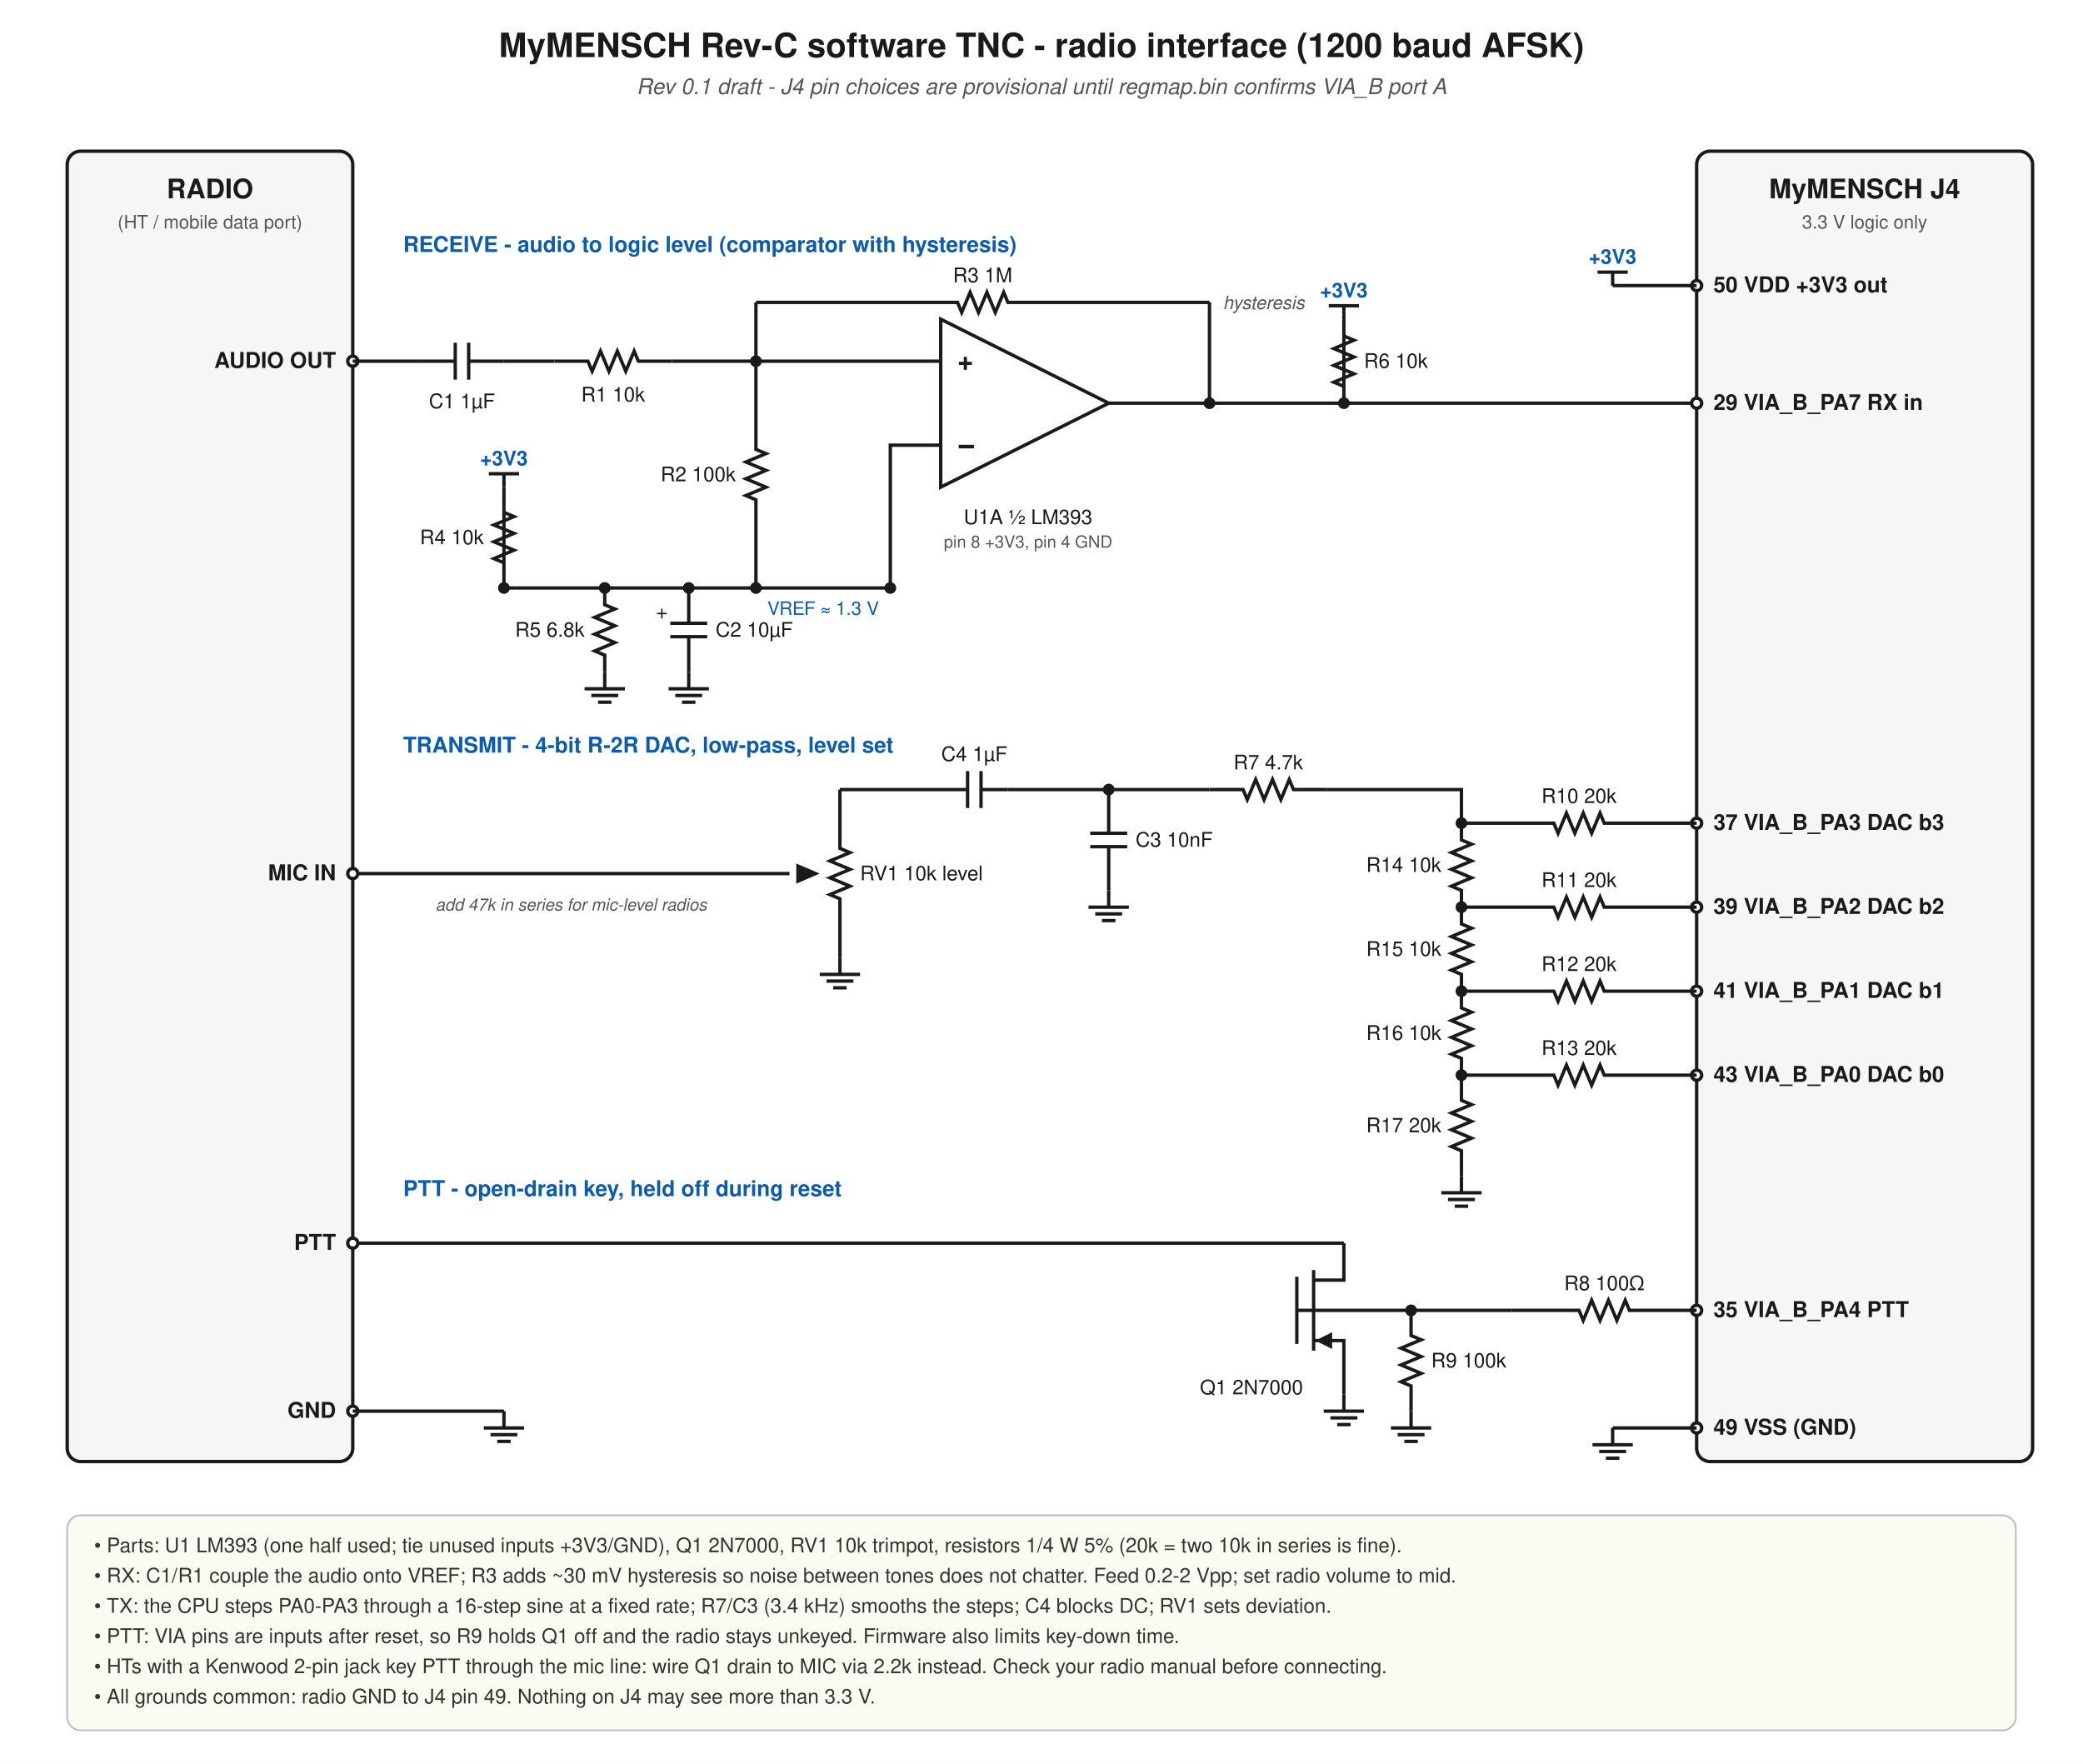
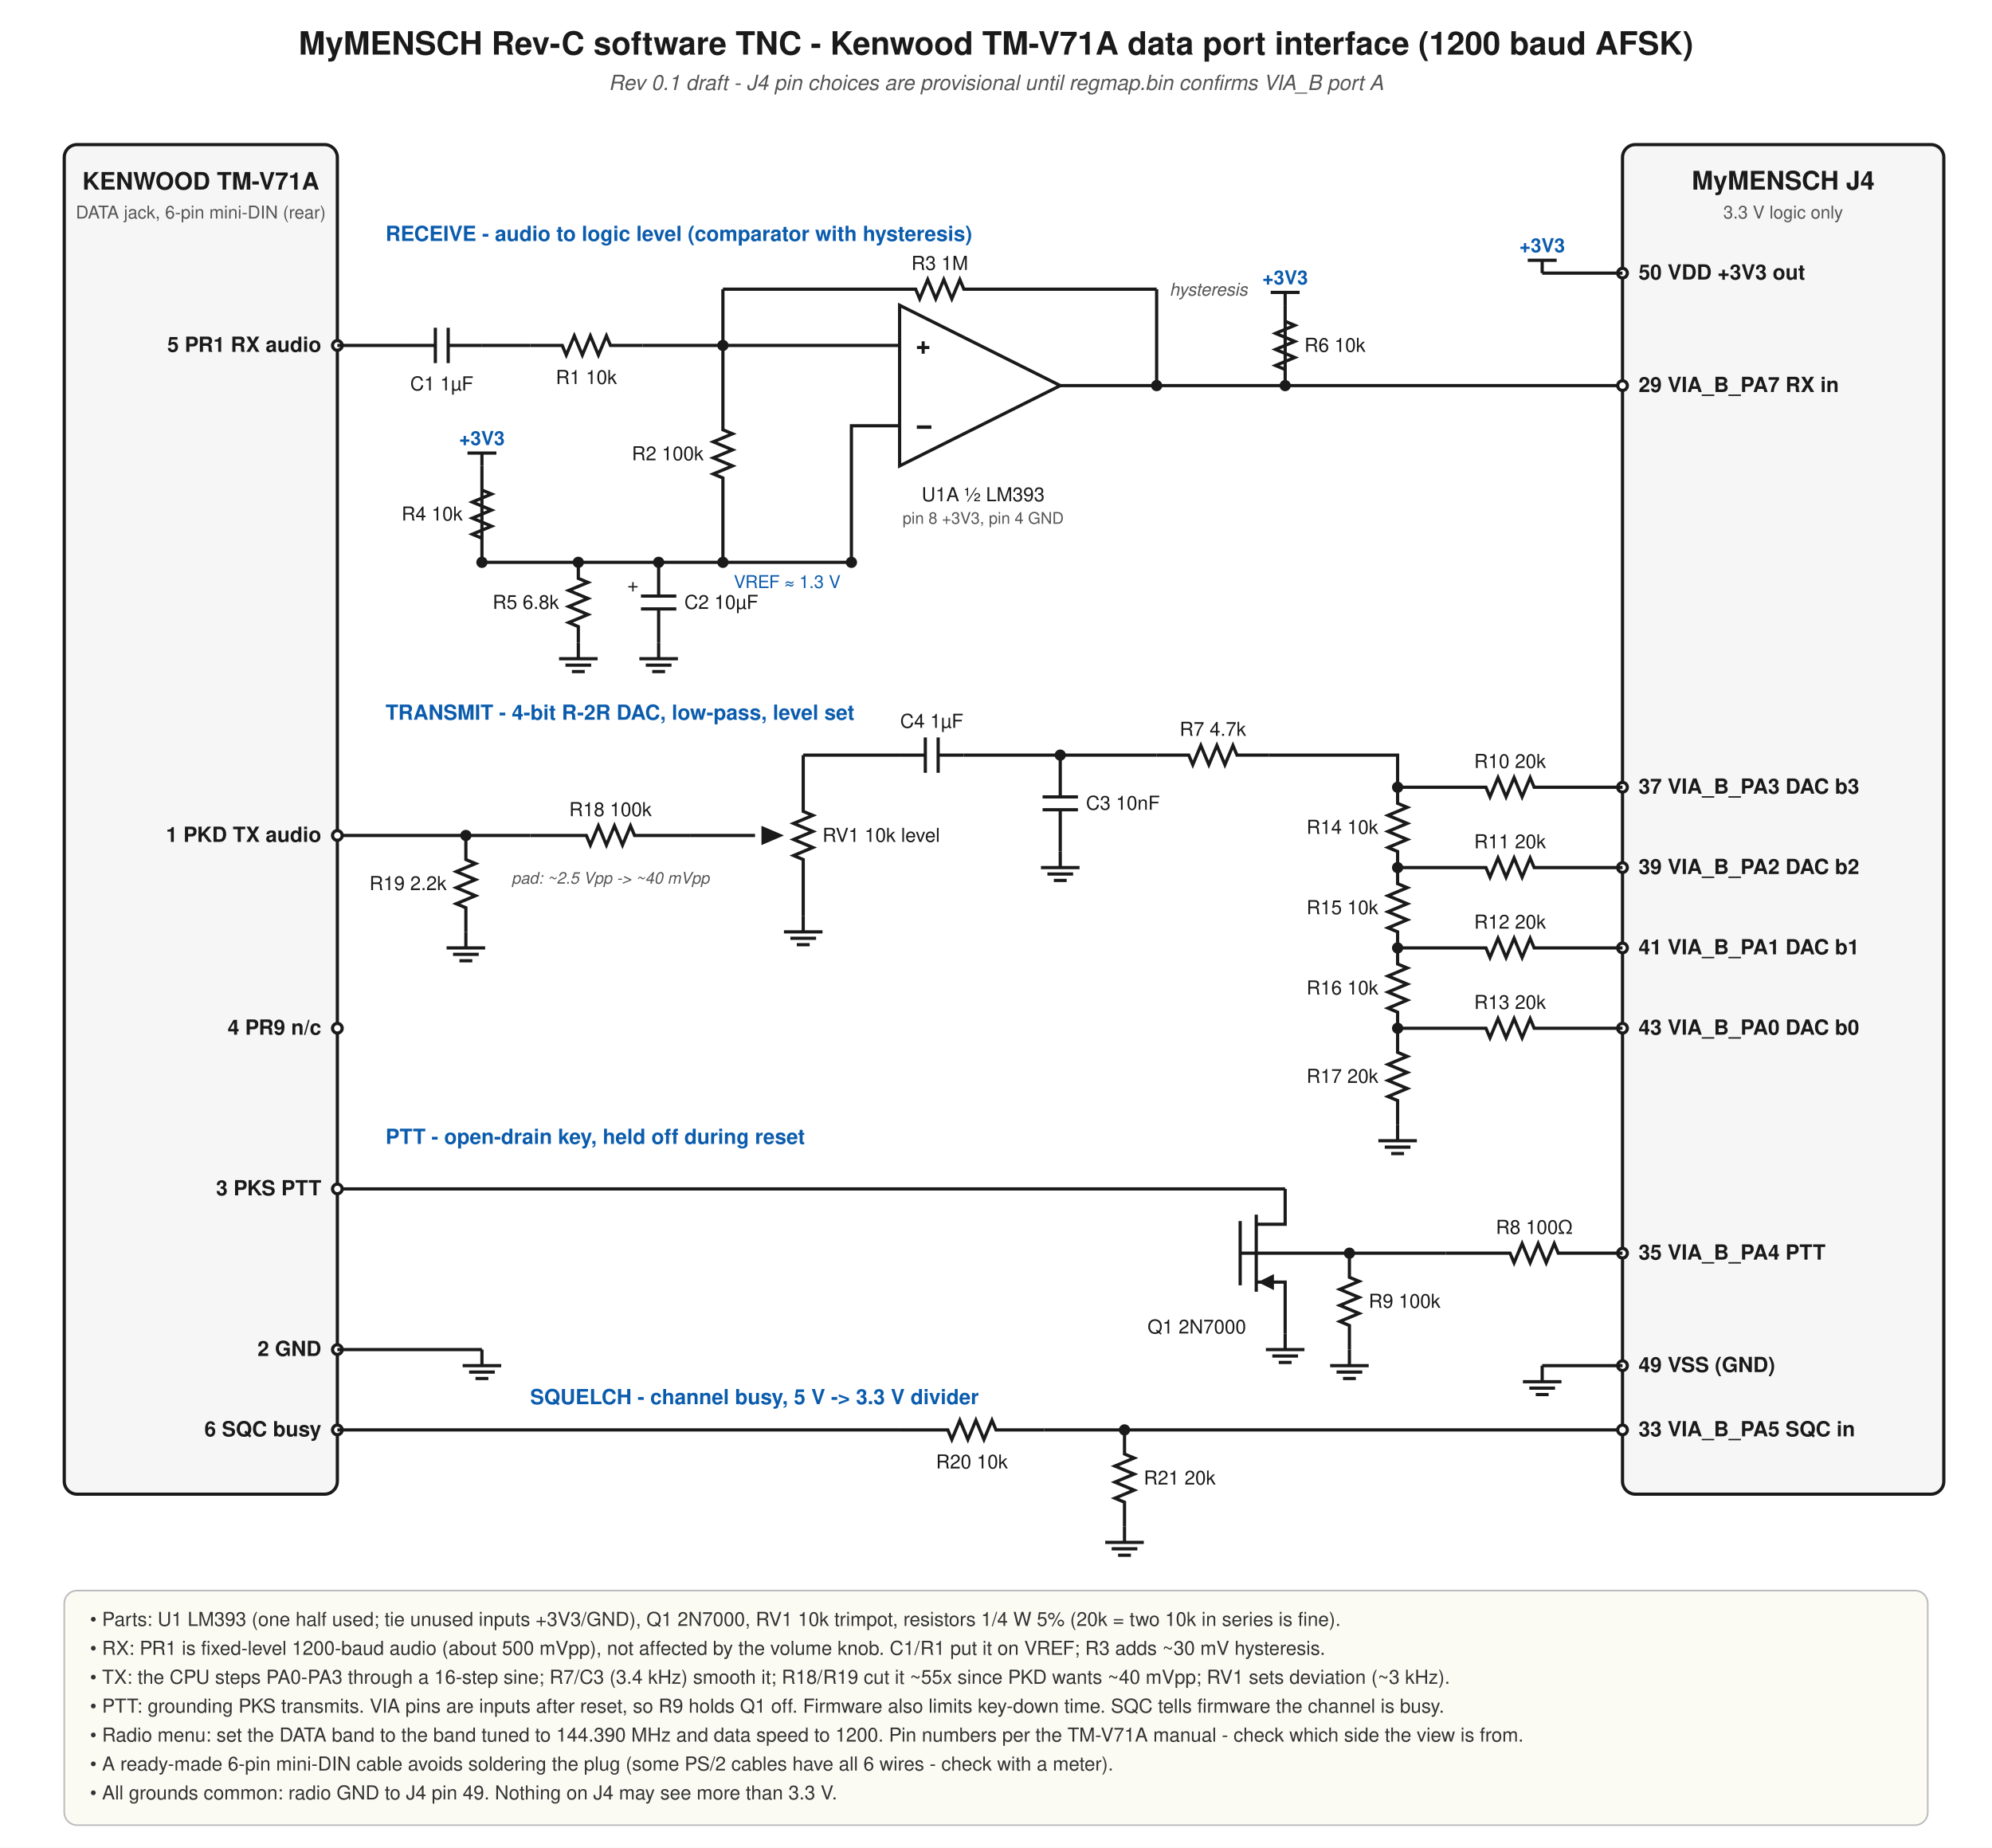
- <svg xmlns="http://www.w3.org/2000/svg" width="1240" height="1050" viewBox="0 0 1240 1050" font-family="Helvetica, Arial, sans-serif">
+ <svg xmlns="http://www.w3.org/2000/svg" width="1240" height="1150" viewBox="0 0 1240 1150" font-family="Helvetica, Arial, sans-serif">
  <rect width="100%" height="100%" fill="white" />
-   <text x="620" y="34" font-size="20" text-anchor="middle" fill="#1a1a1a" font-weight="bold">MyMENSCH Rev-C software TNC - radio interface (1200 baud AFSK)</text>
+   <text x="620" y="34" font-size="20" text-anchor="middle" fill="#1a1a1a" font-weight="bold">MyMENSCH Rev-C software TNC - Kenwood TM-V71A data port interface (1200 baud AFSK)</text>
  <text x="620" y="56" font-size="13" text-anchor="middle" fill="#555" font-weight="normal" font-style="italic">Rev 0.1 draft - J4 pin choices are provisional until regmap.bin confirms VIA_B port A</text>
-   <rect x="40" y="90" width="170" height="780" rx="8" fill="#f6f6f6" stroke="#1a1a1a" stroke-width="2" />
-   <text x="125" y="118" font-size="16" text-anchor="middle" fill="#1a1a1a" font-weight="bold">RADIO</text>
-   <text x="125" y="136" font-size="11" text-anchor="middle" fill="#555" font-weight="normal">(HT / mobile data port)</text>
-   <rect x="1010" y="90" width="200" height="780" rx="8" fill="#f6f6f6" stroke="#1a1a1a" stroke-width="2" />
+   <rect x="40" y="90" width="170" height="840" rx="8" fill="#f6f6f6" stroke="#1a1a1a" stroke-width="2" />
+   <text x="125" y="118" font-size="15" text-anchor="middle" fill="#1a1a1a" font-weight="bold">KENWOOD TM-V71A</text>
+   <text x="125" y="136" font-size="11" text-anchor="middle" fill="#555" font-weight="normal">DATA jack, 6-pin mini-DIN (rear)</text>
+   <rect x="1010" y="90" width="200" height="840" rx="8" fill="#f6f6f6" stroke="#1a1a1a" stroke-width="2" />
  <text x="1110" y="118" font-size="16" text-anchor="middle" fill="#1a1a1a" font-weight="bold">MyMENSCH J4</text>
  <text x="1110" y="136" font-size="11" text-anchor="middle" fill="#555" font-weight="normal">3.3 V logic only</text>
  <text x="240" y="150" font-size="13" text-anchor="start" fill="#0b5cad" font-weight="bold">RECEIVE  -  audio to logic level (comparator with hysteresis)</text>
  <text x="240" y="448" font-size="13" text-anchor="start" fill="#0b5cad" font-weight="bold">TRANSMIT  -  4-bit R-2R DAC, low-pass, level set</text>
  <text x="240" y="712" font-size="13" text-anchor="start" fill="#0b5cad" font-weight="bold">PTT  -  open-drain key, held off during reset</text>
  <circle cx="210" cy="215" r="3" fill="white" stroke="#1a1a1a" stroke-width="2" />
-   <text x="200" y="219" font-size="13" text-anchor="end" fill="#1a1a1a" font-weight="bold">AUDIO OUT</text>
+   <text x="200" y="219" font-size="13" text-anchor="end" fill="#1a1a1a" font-weight="bold">5  PR1 RX audio</text>
  <polyline fill="none" stroke="#1a1a1a" stroke-width="2" points="210,215 250,215" />
  <polyline fill="none" stroke="#1a1a1a" stroke-width="2" points="250,215 271,215" />
  <polyline fill="none" stroke="#1a1a1a" stroke-width="2" points="279,215 300,215" />
  <polyline fill="none" stroke="#1a1a1a" stroke-width="2" points="271,204 271,226" />
  <polyline fill="none" stroke="#1a1a1a" stroke-width="2" points="279,204 279,226" />
  <text x="275" y="243" font-size="12" text-anchor="middle" fill="#1a1a1a" font-weight="normal">C1 1µF</text>
  <polyline fill="none" stroke="#1a1a1a" stroke-width="2" points="300,215 330,215" />
  <polyline fill="none" stroke="#1a1a1a" stroke-width="2" points="330,215 350,215 352.5,221 357.5,209 362.5,221 367.5,209 372.5,221 377.5,209 380,215 400,215" />
  <text x="365" y="239" font-size="12" text-anchor="middle" fill="#1a1a1a" font-weight="normal">R1 10k</text>
  <polyline fill="none" stroke="#1a1a1a" stroke-width="2" points="400,215 450,215" />
  <circle cx="450" cy="215" r="3.5" fill="#1a1a1a" />
  <polyline fill="none" stroke="#1a1a1a" stroke-width="2" points="450,215 560,215" />
  <polygon points="560,190 560,290 660,240" fill="white" stroke="#1a1a1a" stroke-width="2" />
  <text x="570" y="220" font-size="16" text-anchor="start" fill="#1a1a1a" font-weight="bold">+</text>
  <text x="570" y="270" font-size="18" text-anchor="start" fill="#1a1a1a" font-weight="bold">−</text>
  <text x="612" y="312" font-size="12" text-anchor="middle" fill="#1a1a1a" font-weight="normal">U1A ½ LM393</text>
  <text x="612" y="326" font-size="10" text-anchor="middle" fill="#555" font-weight="normal">pin 8 +3V3, pin 4 GND</text>
  <polyline fill="none" stroke="#1a1a1a" stroke-width="2" points="450,215 450,180" />
  <polyline fill="none" stroke="#1a1a1a" stroke-width="2" points="450,180 570,180 572.5,186 577.5,174 582.5,186 587.5,174 592.5,186 597.5,174 600,180 720,180" />
  <text x="585" y="168" font-size="12" text-anchor="middle" fill="#1a1a1a" font-weight="normal">R3 1M</text>
  <text x="728" y="184" font-size="11" text-anchor="start" fill="#555" font-weight="normal" font-style="italic">hysteresis</text>
  <polyline fill="none" stroke="#1a1a1a" stroke-width="2" points="720,180 720,240" />
  <polyline fill="none" stroke="#1a1a1a" stroke-width="2" points="660,240 720,240" />
  <circle cx="720" cy="240" r="3.5" fill="#1a1a1a" />
  <polyline fill="none" stroke="#1a1a1a" stroke-width="2" points="720,240 800,240" />
  <circle cx="800" cy="240" r="3.5" fill="#1a1a1a" />
  <polyline fill="none" stroke="#1a1a1a" stroke-width="2" points="800,240 800,200 806,202.5 794,207.5 806,212.5 794,217.5 806,222.5 794,227.5 800,230 800,190" />
  <text x="812" y="219" font-size="12" text-anchor="start" fill="#1a1a1a" font-weight="normal">R6 10k</text>
  <polyline fill="none" stroke="#1a1a1a" stroke-width="2" points="800,190 800,182" />
  <polyline fill="none" stroke="#1a1a1a" stroke-width="2" points="791,182 809,182" />
  <text x="800" y="177" font-size="12" text-anchor="middle" fill="#0b5cad" font-weight="bold">+3V3</text>
  <polyline fill="none" stroke="#1a1a1a" stroke-width="2" points="800,240 1010,240" />
  <circle cx="1010" cy="240" r="3" fill="white" stroke="#1a1a1a" stroke-width="2" />
  <text x="1020" y="244" font-size="13" text-anchor="start" fill="#1a1a1a" font-weight="bold">29  VIA_B_PA7  RX in</text>
  <polyline fill="none" stroke="#1a1a1a" stroke-width="2" points="450,215 450,267.5 456,270 444,275 456,280 444,285 456,290 444,295 450,297.5 450,350" />
  <text x="438" y="286.5" font-size="12" text-anchor="end" fill="#1a1a1a" font-weight="normal">R2 100k</text>
  <polyline fill="none" stroke="#1a1a1a" stroke-width="2" points="560,265 530,265 530,350" />
  <polyline fill="none" stroke="#1a1a1a" stroke-width="2" points="300,350 530,350" />
  <circle cx="450" cy="350" r="3.5" fill="#1a1a1a" />
  <circle cx="530" cy="350" r="3.5" fill="#1a1a1a" />
  <text x="490" y="366" font-size="11" text-anchor="middle" fill="#0b5cad" font-weight="normal">VREF ≈ 1.3 V</text>
  <polyline fill="none" stroke="#1a1a1a" stroke-width="2" points="300,350 300,305 306,307.5 294,312.5 306,317.5 294,322.5 306,327.5 294,332.5 300,335 300,290" />
  <text x="288" y="324" font-size="12" text-anchor="end" fill="#1a1a1a" font-weight="normal">R4 10k</text>
  <polyline fill="none" stroke="#1a1a1a" stroke-width="2" points="300,290 300,282" />
  <polyline fill="none" stroke="#1a1a1a" stroke-width="2" points="291,282 309,282" />
  <text x="300" y="277" font-size="12" text-anchor="middle" fill="#0b5cad" font-weight="bold">+3V3</text>
  <circle cx="300" cy="350" r="3.5" fill="#1a1a1a" />
  <polyline fill="none" stroke="#1a1a1a" stroke-width="2" points="360,350 360,360 366,362.5 354,367.5 366,372.5 354,377.5 366,382.5 354,387.5 360,390 360,400" />
  <text x="348" y="379" font-size="12" text-anchor="end" fill="#1a1a1a" font-weight="normal">R5 6.8k</text>
  <circle cx="360" cy="350" r="3.5" fill="#1a1a1a" />
  <polyline fill="none" stroke="#1a1a1a" stroke-width="2" points="360,400 360,410" />
  <polyline fill="none" stroke="#1a1a1a" stroke-width="2" points="348,410 372,410" />
  <polyline fill="none" stroke="#1a1a1a" stroke-width="2" points="352,414 368,414" />
  <polyline fill="none" stroke="#1a1a1a" stroke-width="2" points="356,418 364,418" />
  <polyline fill="none" stroke="#1a1a1a" stroke-width="2" points="410,350 410,371" />
  <polyline fill="none" stroke="#1a1a1a" stroke-width="2" points="410,379 410,400" />
  <polyline fill="none" stroke="#1a1a1a" stroke-width="2" points="399,371 421,371" />
  <polyline fill="none" stroke="#1a1a1a" stroke-width="2" points="399,379 421,379" />
  <text x="394" y="368" font-size="12" text-anchor="middle" fill="#1a1a1a" font-weight="normal">+</text>
  <text x="426" y="379" font-size="12" text-anchor="start" fill="#1a1a1a" font-weight="normal">C2 10µF</text>
  <circle cx="410" cy="350" r="3.5" fill="#1a1a1a" />
  <polyline fill="none" stroke="#1a1a1a" stroke-width="2" points="410,400 410,410" />
  <polyline fill="none" stroke="#1a1a1a" stroke-width="2" points="398,410 422,410" />
  <polyline fill="none" stroke="#1a1a1a" stroke-width="2" points="402,414 418,414" />
  <polyline fill="none" stroke="#1a1a1a" stroke-width="2" points="406,418 414,418" />
  <circle cx="1010" cy="490" r="3" fill="white" stroke="#1a1a1a" stroke-width="2" />
  <text x="1020" y="494" font-size="13" text-anchor="start" fill="#1a1a1a" font-weight="bold">37  VIA_B_PA3  DAC b3</text>
  <polyline fill="none" stroke="#1a1a1a" stroke-width="2" points="870,490 925,490 927.5,496 932.5,484 937.5,496 942.5,484 947.5,496 952.5,484 955,490 1010,490" />
  <text x="940" y="478" font-size="12" text-anchor="middle" fill="#1a1a1a" font-weight="normal">R10 20k</text>
  <circle cx="870" cy="490" r="3.5" fill="#1a1a1a" />
  <circle cx="1010" cy="540" r="3" fill="white" stroke="#1a1a1a" stroke-width="2" />
  <text x="1020" y="544" font-size="13" text-anchor="start" fill="#1a1a1a" font-weight="bold">39  VIA_B_PA2  DAC b2</text>
  <polyline fill="none" stroke="#1a1a1a" stroke-width="2" points="870,540 925,540 927.5,546 932.5,534 937.5,546 942.5,534 947.5,546 952.5,534 955,540 1010,540" />
  <text x="940" y="528" font-size="12" text-anchor="middle" fill="#1a1a1a" font-weight="normal">R11 20k</text>
  <circle cx="870" cy="540" r="3.5" fill="#1a1a1a" />
  <circle cx="1010" cy="590" r="3" fill="white" stroke="#1a1a1a" stroke-width="2" />
  <text x="1020" y="594" font-size="13" text-anchor="start" fill="#1a1a1a" font-weight="bold">41  VIA_B_PA1  DAC b1</text>
  <polyline fill="none" stroke="#1a1a1a" stroke-width="2" points="870,590 925,590 927.5,596 932.5,584 937.5,596 942.5,584 947.5,596 952.5,584 955,590 1010,590" />
  <text x="940" y="578" font-size="12" text-anchor="middle" fill="#1a1a1a" font-weight="normal">R12 20k</text>
  <circle cx="870" cy="590" r="3.5" fill="#1a1a1a" />
  <circle cx="1010" cy="640" r="3" fill="white" stroke="#1a1a1a" stroke-width="2" />
  <text x="1020" y="644" font-size="13" text-anchor="start" fill="#1a1a1a" font-weight="bold">43  VIA_B_PA0  DAC b0</text>
  <polyline fill="none" stroke="#1a1a1a" stroke-width="2" points="870,640 925,640 927.5,646 932.5,634 937.5,646 942.5,634 947.5,646 952.5,634 955,640 1010,640" />
  <text x="940" y="628" font-size="12" text-anchor="middle" fill="#1a1a1a" font-weight="normal">R13 20k</text>
  <circle cx="870" cy="640" r="3.5" fill="#1a1a1a" />
  <polyline fill="none" stroke="#1a1a1a" stroke-width="2" points="870,490 870,500 876,502.5 864,507.5 876,512.5 864,517.5 876,522.5 864,527.5 870,530 870,540" />
  <text x="858" y="519" font-size="12" text-anchor="end" fill="#1a1a1a" font-weight="normal">R14 10k</text>
  <polyline fill="none" stroke="#1a1a1a" stroke-width="2" points="870,540 870,550 876,552.5 864,557.5 876,562.5 864,567.5 876,572.5 864,577.5 870,580 870,590" />
  <text x="858" y="569" font-size="12" text-anchor="end" fill="#1a1a1a" font-weight="normal">R15 10k</text>
  <polyline fill="none" stroke="#1a1a1a" stroke-width="2" points="870,590 870,600 876,602.5 864,607.5 876,612.5 864,617.5 876,622.5 864,627.5 870,630 870,640" />
  <text x="858" y="619" font-size="12" text-anchor="end" fill="#1a1a1a" font-weight="normal">R16 10k</text>
  <polyline fill="none" stroke="#1a1a1a" stroke-width="2" points="870,640 870,655 876,657.5 864,662.5 876,667.5 864,672.5 876,677.5 864,682.5 870,685 870,700" />
  <text x="858" y="674" font-size="12" text-anchor="end" fill="#1a1a1a" font-weight="normal">R17 20k</text>
  <polyline fill="none" stroke="#1a1a1a" stroke-width="2" points="870,700 870,710" />
  <polyline fill="none" stroke="#1a1a1a" stroke-width="2" points="858,710 882,710" />
  <polyline fill="none" stroke="#1a1a1a" stroke-width="2" points="862,714 878,714" />
  <polyline fill="none" stroke="#1a1a1a" stroke-width="2" points="866,718 874,718" />
  <polyline fill="none" stroke="#1a1a1a" stroke-width="2" points="870,490 870,470 790,470" />
  <polyline fill="none" stroke="#1a1a1a" stroke-width="2" points="720,470 740,470 742.5,476 747.5,464 752.5,476 757.5,464 762.5,476 767.5,464 770,470 790,470" />
  <text x="755" y="458" font-size="12" text-anchor="middle" fill="#1a1a1a" font-weight="normal">R7 4.7k</text>
  <polyline fill="none" stroke="#1a1a1a" stroke-width="2" points="720,470 660,470" />
  <circle cx="660" cy="470" r="3.5" fill="#1a1a1a" />
  <polyline fill="none" stroke="#1a1a1a" stroke-width="2" points="660,470 660,496" />
  <polyline fill="none" stroke="#1a1a1a" stroke-width="2" points="660,504 660,530" />
  <polyline fill="none" stroke="#1a1a1a" stroke-width="2" points="649,496 671,496" />
  <polyline fill="none" stroke="#1a1a1a" stroke-width="2" points="649,504 671,504" />
  <text x="676" y="504" font-size="12" text-anchor="start" fill="#1a1a1a" font-weight="normal">C3 10nF</text>
  <polyline fill="none" stroke="#1a1a1a" stroke-width="2" points="660,530 660,540" />
  <polyline fill="none" stroke="#1a1a1a" stroke-width="2" points="648,540 672,540" />
  <polyline fill="none" stroke="#1a1a1a" stroke-width="2" points="652,544 668,544" />
  <polyline fill="none" stroke="#1a1a1a" stroke-width="2" points="656,548 664,548" />
  <polyline fill="none" stroke="#1a1a1a" stroke-width="2" points="660,470 600,470" />
  <polyline fill="none" stroke="#1a1a1a" stroke-width="2" points="560,470 576,470" />
  <polyline fill="none" stroke="#1a1a1a" stroke-width="2" points="584,470 600,470" />
  <polyline fill="none" stroke="#1a1a1a" stroke-width="2" points="576,459 576,481" />
  <polyline fill="none" stroke="#1a1a1a" stroke-width="2" points="584,459 584,481" />
  <text x="580" y="453" font-size="12" text-anchor="middle" fill="#1a1a1a" font-weight="normal">C4 1µF</text>
  <polyline fill="none" stroke="#1a1a1a" stroke-width="2" points="560,470 500,470" />
  <polyline fill="none" stroke="#1a1a1a" stroke-width="2" points="500,470 500,505 506,507.5 494,512.5 506,517.5 494,522.5 506,527.5 494,532.5 500,535 500,570" />
  <text x="512" y="524" font-size="12" text-anchor="start" fill="#1a1a1a" font-weight="normal">RV1 10k level</text>
  <polyline fill="none" stroke="#1a1a1a" stroke-width="2" points="500,570 500,580" />
  <polyline fill="none" stroke="#1a1a1a" stroke-width="2" points="488,580 512,580" />
  <polyline fill="none" stroke="#1a1a1a" stroke-width="2" points="492,584 508,584" />
  <polyline fill="none" stroke="#1a1a1a" stroke-width="2" points="496,588 504,588" />
-   <polyline fill="none" stroke="#1a1a1a" stroke-width="2" points="210,520 470,520" />
+   <polyline fill="none" stroke="#1a1a1a" stroke-width="2" points="210,520 290,520" />
+   <circle cx="290" cy="520" r="3.5" fill="#1a1a1a" />
+   <polyline fill="none" stroke="#1a1a1a" stroke-width="2" points="290,520 290,535 296,537.5 284,542.5 296,547.5 284,552.5 296,557.5 284,562.5 290,565 290,580" />
+   <text x="278" y="554" font-size="12" text-anchor="end" fill="#1a1a1a" font-weight="normal">R19 2.2k</text>
+   <polyline fill="none" stroke="#1a1a1a" stroke-width="2" points="290,580 290,590" />
+   <polyline fill="none" stroke="#1a1a1a" stroke-width="2" points="278,590 302,590" />
+   <polyline fill="none" stroke="#1a1a1a" stroke-width="2" points="282,594 298,594" />
+   <polyline fill="none" stroke="#1a1a1a" stroke-width="2" points="286,598 294,598" />
+   <polyline fill="none" stroke="#1a1a1a" stroke-width="2" points="290,520 330,520" />
+   <polyline fill="none" stroke="#1a1a1a" stroke-width="2" points="330,520 365,520 367.5,526 372.5,514 377.5,526 382.5,514 387.5,526 392.5,514 395,520 430,520" />
+   <text x="380" y="508" font-size="12" text-anchor="middle" fill="#1a1a1a" font-weight="normal">R18 100k</text>
+   <polyline fill="none" stroke="#1a1a1a" stroke-width="2" points="430,520 470,520" />
  <polygon points="488,520 474,514 474,526" fill="#1a1a1a" />
  <circle cx="210" cy="520" r="3" fill="white" stroke="#1a1a1a" stroke-width="2" />
-   <text x="200" y="524" font-size="13" text-anchor="end" fill="#1a1a1a" font-weight="bold">MIC IN</text>
-   <text x="340" y="542" font-size="10" text-anchor="middle" fill="#555" font-weight="normal" font-style="italic">add 47k in series for mic-level radios</text>
+   <text x="200" y="524" font-size="13" text-anchor="end" fill="#1a1a1a" font-weight="bold">1  PKD TX audio</text>
+   <text x="380" y="550" font-size="10" text-anchor="middle" fill="#555" font-weight="normal" font-style="italic">pad: ~2.5 Vpp -&gt; ~40 mVpp</text>
+   <circle cx="210" cy="640" r="3" fill="white" stroke="#1a1a1a" stroke-width="2" />
+   <text x="200" y="644" font-size="13" text-anchor="end" fill="#1a1a1a" font-weight="bold">4  PR9  n/c</text>
  <circle cx="1010" cy="780" r="3" fill="white" stroke="#1a1a1a" stroke-width="2" />
  <text x="1020" y="784" font-size="13" text-anchor="start" fill="#1a1a1a" font-weight="bold">35  VIA_B_PA4  PTT</text>
  <polyline fill="none" stroke="#1a1a1a" stroke-width="2" points="900,780 940,780 942.5,786 947.5,774 952.5,786 957.5,774 962.5,786 967.5,774 970,780 1010,780" />
  <text x="955" y="768" font-size="12" text-anchor="middle" fill="#1a1a1a" font-weight="normal">R8 100Ω</text>
  <polyline fill="none" stroke="#1a1a1a" stroke-width="2" points="900,780 840,780" />
  <circle cx="840" cy="780" r="3.5" fill="#1a1a1a" />
  <polyline fill="none" stroke="#1a1a1a" stroke-width="2" points="840,780 840,795 846,797.5 834,802.5 846,807.5 834,812.5 846,817.5 834,822.5 840,825 840,840" />
  <text x="852" y="814" font-size="12" text-anchor="start" fill="#1a1a1a" font-weight="normal">R9 100k</text>
  <polyline fill="none" stroke="#1a1a1a" stroke-width="2" points="840,840 840,850" />
  <polyline fill="none" stroke="#1a1a1a" stroke-width="2" points="828,850 852,850" />
  <polyline fill="none" stroke="#1a1a1a" stroke-width="2" points="832,854 848,854" />
  <polyline fill="none" stroke="#1a1a1a" stroke-width="2" points="836,858 844,858" />
  <polyline fill="none" stroke="#1a1a1a" stroke-width="2" points="840,780 772,780" />
  <polyline fill="none" stroke="#1a1a1a" stroke-width="2" points="772,760 772,800" />
  <polyline fill="none" stroke="#1a1a1a" stroke-width="2" points="782,756 782,804" />
  <polyline fill="none" stroke="#1a1a1a" stroke-width="2" points="782,762 800,762 800,740" />
  <polyline fill="none" stroke="#1a1a1a" stroke-width="2" points="782,798 800,798 800,830" />
  <polygon points="783,798 793,793 793,803" fill="#1a1a1a" />
  <polyline fill="none" stroke="#1a1a1a" stroke-width="2" points="800,830 800,840" />
  <polyline fill="none" stroke="#1a1a1a" stroke-width="2" points="788,840 812,840" />
  <polyline fill="none" stroke="#1a1a1a" stroke-width="2" points="792,844 808,844" />
  <polyline fill="none" stroke="#1a1a1a" stroke-width="2" points="796,848 804,848" />
  <text x="745" y="830" font-size="12" text-anchor="middle" fill="#1a1a1a" font-weight="normal">Q1 2N7000</text>
  <polyline fill="none" stroke="#1a1a1a" stroke-width="2" points="800,740 210,740" />
  <circle cx="210" cy="740" r="3" fill="white" stroke="#1a1a1a" stroke-width="2" />
-   <text x="200" y="744" font-size="13" text-anchor="end" fill="#1a1a1a" font-weight="bold">PTT</text>
+   <text x="200" y="744" font-size="13" text-anchor="end" fill="#1a1a1a" font-weight="bold">3  PKS PTT</text>
  <circle cx="210" cy="840" r="3" fill="white" stroke="#1a1a1a" stroke-width="2" />
-   <text x="200" y="844" font-size="13" text-anchor="end" fill="#1a1a1a" font-weight="bold">GND</text>
+   <text x="200" y="844" font-size="13" text-anchor="end" fill="#1a1a1a" font-weight="bold">2  GND</text>
  <polyline fill="none" stroke="#1a1a1a" stroke-width="2" points="210,840 300,840" />
  <polyline fill="none" stroke="#1a1a1a" stroke-width="2" points="300,840 300,850" />
  <polyline fill="none" stroke="#1a1a1a" stroke-width="2" points="288,850 312,850" />
  <polyline fill="none" stroke="#1a1a1a" stroke-width="2" points="292,854 308,854" />
  <polyline fill="none" stroke="#1a1a1a" stroke-width="2" points="296,858 304,858" />
  <circle cx="1010" cy="850" r="3" fill="white" stroke="#1a1a1a" stroke-width="2" />
  <text x="1020" y="854" font-size="13" text-anchor="start" fill="#1a1a1a" font-weight="bold">49  VSS (GND)</text>
  <polyline fill="none" stroke="#1a1a1a" stroke-width="2" points="1010,850 960,850" />
  <polyline fill="none" stroke="#1a1a1a" stroke-width="2" points="960,850 960,860" />
  <polyline fill="none" stroke="#1a1a1a" stroke-width="2" points="948,860 972,860" />
  <polyline fill="none" stroke="#1a1a1a" stroke-width="2" points="952,864 968,864" />
  <polyline fill="none" stroke="#1a1a1a" stroke-width="2" points="956,868 964,868" />
  <circle cx="1010" cy="170" r="3" fill="white" stroke="#1a1a1a" stroke-width="2" />
  <text x="1020" y="174" font-size="13" text-anchor="start" fill="#1a1a1a" font-weight="bold">50  VDD  +3V3 out</text>
  <polyline fill="none" stroke="#1a1a1a" stroke-width="2" points="1010,170 960,170" />
  <polyline fill="none" stroke="#1a1a1a" stroke-width="2" points="960,170 960,162" />
  <polyline fill="none" stroke="#1a1a1a" stroke-width="2" points="951,162 969,162" />
  <text x="960" y="157" font-size="12" text-anchor="middle" fill="#0b5cad" font-weight="bold">+3V3</text>
-   <rect x="40" y="902" width="1160" height="128" rx="8" fill="#fbfbf4" stroke="#bbb" />
-   <text x="56" y="924" font-size="12" text-anchor="start" fill="#333" font-weight="normal">• Parts: U1 LM393 (one half used; tie unused inputs +3V3/GND), Q1 2N7000, RV1 10k trimpot, resistors 1/4 W 5% (20k = two 10k in series is fine).</text>
-   <text x="56" y="942" font-size="12" text-anchor="start" fill="#333" font-weight="normal">• RX: C1/R1 couple the audio onto VREF; R3 adds ~30 mV hysteresis so noise between tones does not chatter. Feed 0.2-2 Vpp; set radio volume to mid.</text>
-   <text x="56" y="960" font-size="12" text-anchor="start" fill="#333" font-weight="normal">• TX: the CPU steps PA0-PA3 through a 16-step sine at a fixed rate; R7/C3 (3.4 kHz) smooths the steps; C4 blocks DC; RV1 sets deviation.</text>
-   <text x="56" y="978" font-size="12" text-anchor="start" fill="#333" font-weight="normal">• PTT: VIA pins are inputs after reset, so R9 holds Q1 off and the radio stays unkeyed. Firmware also limits key-down time.</text>
-   <text x="56" y="996" font-size="12" text-anchor="start" fill="#333" font-weight="normal">• HTs with a Kenwood 2-pin jack key PTT through the mic line: wire Q1 drain to MIC via 2.2k instead. Check your radio manual before connecting.</text>
-   <text x="56" y="1014" font-size="12" text-anchor="start" fill="#333" font-weight="normal">• All grounds common: radio GND to J4 pin 49. Nothing on J4 may see more than 3.3 V.</text>
+   <text x="330" y="874" font-size="13" text-anchor="start" fill="#0b5cad" font-weight="bold">SQUELCH  -  channel busy, 5 V -&gt; 3.3 V divider</text>
+   <circle cx="210" cy="890" r="3" fill="white" stroke="#1a1a1a" stroke-width="2" />
+   <text x="200" y="894" font-size="13" text-anchor="end" fill="#1a1a1a" font-weight="bold">6  SQC busy</text>
+   <polyline fill="none" stroke="#1a1a1a" stroke-width="2" points="210,890 560,890" />
+   <polyline fill="none" stroke="#1a1a1a" stroke-width="2" points="560,890 590,890 592.5,896 597.5,884 602.5,896 607.5,884 612.5,896 617.5,884 620,890 650,890" />
+   <text x="605" y="914" font-size="12" text-anchor="middle" fill="#1a1a1a" font-weight="normal">R20 10k</text>
+   <polyline fill="none" stroke="#1a1a1a" stroke-width="2" points="650,890 700,890" />
+   <circle cx="700" cy="890" r="3.5" fill="#1a1a1a" />
+   <polyline fill="none" stroke="#1a1a1a" stroke-width="2" points="700,890 700,905 706,907.5 694,912.5 706,917.5 694,922.5 706,927.5 694,932.5 700,935 700,950" />
+   <text x="712" y="924" font-size="12" text-anchor="start" fill="#1a1a1a" font-weight="normal">R21 20k</text>
+   <polyline fill="none" stroke="#1a1a1a" stroke-width="2" points="700,950 700,960" />
+   <polyline fill="none" stroke="#1a1a1a" stroke-width="2" points="688,960 712,960" />
+   <polyline fill="none" stroke="#1a1a1a" stroke-width="2" points="692,964 708,964" />
+   <polyline fill="none" stroke="#1a1a1a" stroke-width="2" points="696,968 704,968" />
+   <polyline fill="none" stroke="#1a1a1a" stroke-width="2" points="700,890 1010,890" />
+   <circle cx="1010" cy="890" r="3" fill="white" stroke="#1a1a1a" stroke-width="2" />
+   <text x="1020" y="894" font-size="13" text-anchor="start" fill="#1a1a1a" font-weight="bold">33  VIA_B_PA5  SQC in</text>
+   <rect x="40" y="990" width="1160" height="146" rx="8" fill="#fbfbf4" stroke="#bbb" />
+   <text x="56" y="1012" font-size="12" text-anchor="start" fill="#333" font-weight="normal">• Parts: U1 LM393 (one half used; tie unused inputs +3V3/GND), Q1 2N7000, RV1 10k trimpot, resistors 1/4 W 5% (20k = two 10k in series is fine).</text>
+   <text x="56" y="1030" font-size="12" text-anchor="start" fill="#333" font-weight="normal">• RX: PR1 is fixed-level 1200-baud audio (about 500 mVpp), not affected by the volume knob. C1/R1 put it on VREF; R3 adds ~30 mV hysteresis.</text>
+   <text x="56" y="1048" font-size="12" text-anchor="start" fill="#333" font-weight="normal">• TX: the CPU steps PA0-PA3 through a 16-step sine; R7/C3 (3.4 kHz) smooth it; R18/R19 cut it ~55x since PKD wants ~40 mVpp; RV1 sets deviation (~3 kHz).</text>
+   <text x="56" y="1066" font-size="12" text-anchor="start" fill="#333" font-weight="normal">• PTT: grounding PKS transmits. VIA pins are inputs after reset, so R9 holds Q1 off. Firmware also limits key-down time. SQC tells firmware the channel is busy.</text>
+   <text x="56" y="1084" font-size="12" text-anchor="start" fill="#333" font-weight="normal">• Radio menu: set the DATA band to the band tuned to 144.390 MHz and data speed to 1200. Pin numbers per the TM-V71A manual - check which side the view is from.</text>
+   <text x="56" y="1102" font-size="12" text-anchor="start" fill="#333" font-weight="normal">• A ready-made 6-pin mini-DIN cable avoids soldering the plug (some PS/2 cables have all 6 wires - check with a meter).</text>
+   <text x="56" y="1120" font-size="12" text-anchor="start" fill="#333" font-weight="normal">• All grounds common: radio GND to J4 pin 49. Nothing on J4 may see more than 3.3 V.</text>
</svg>
